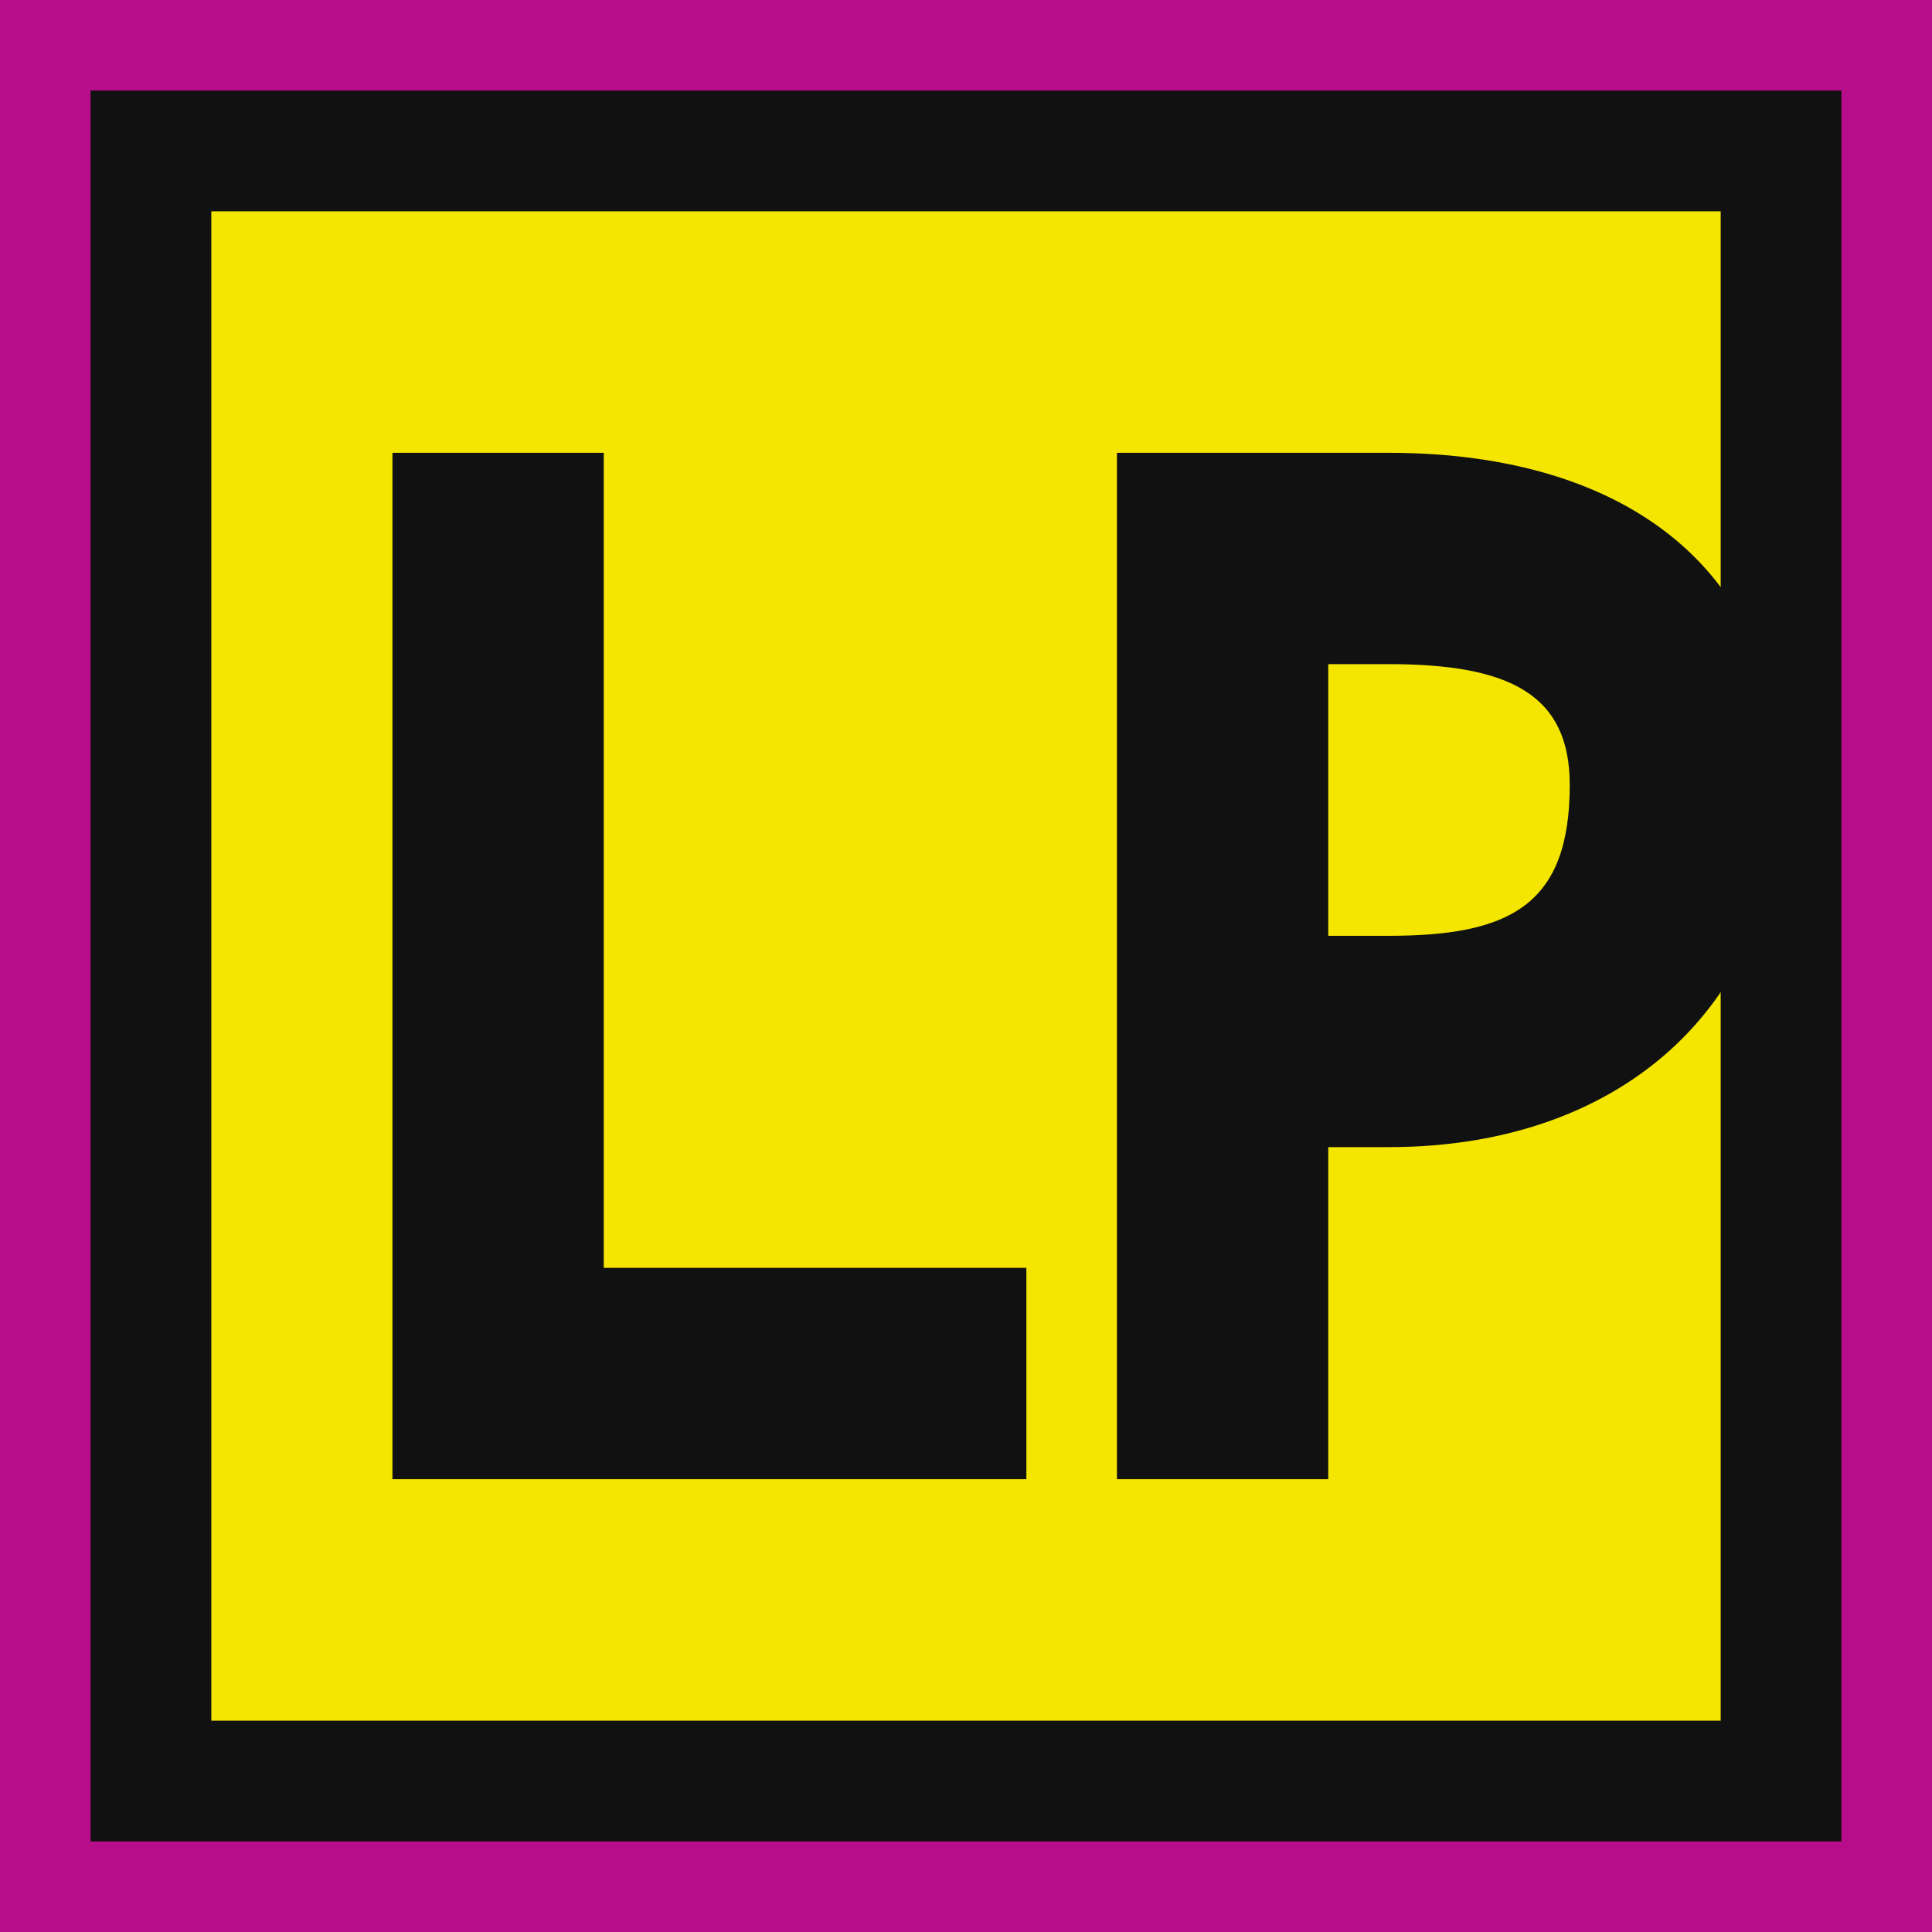
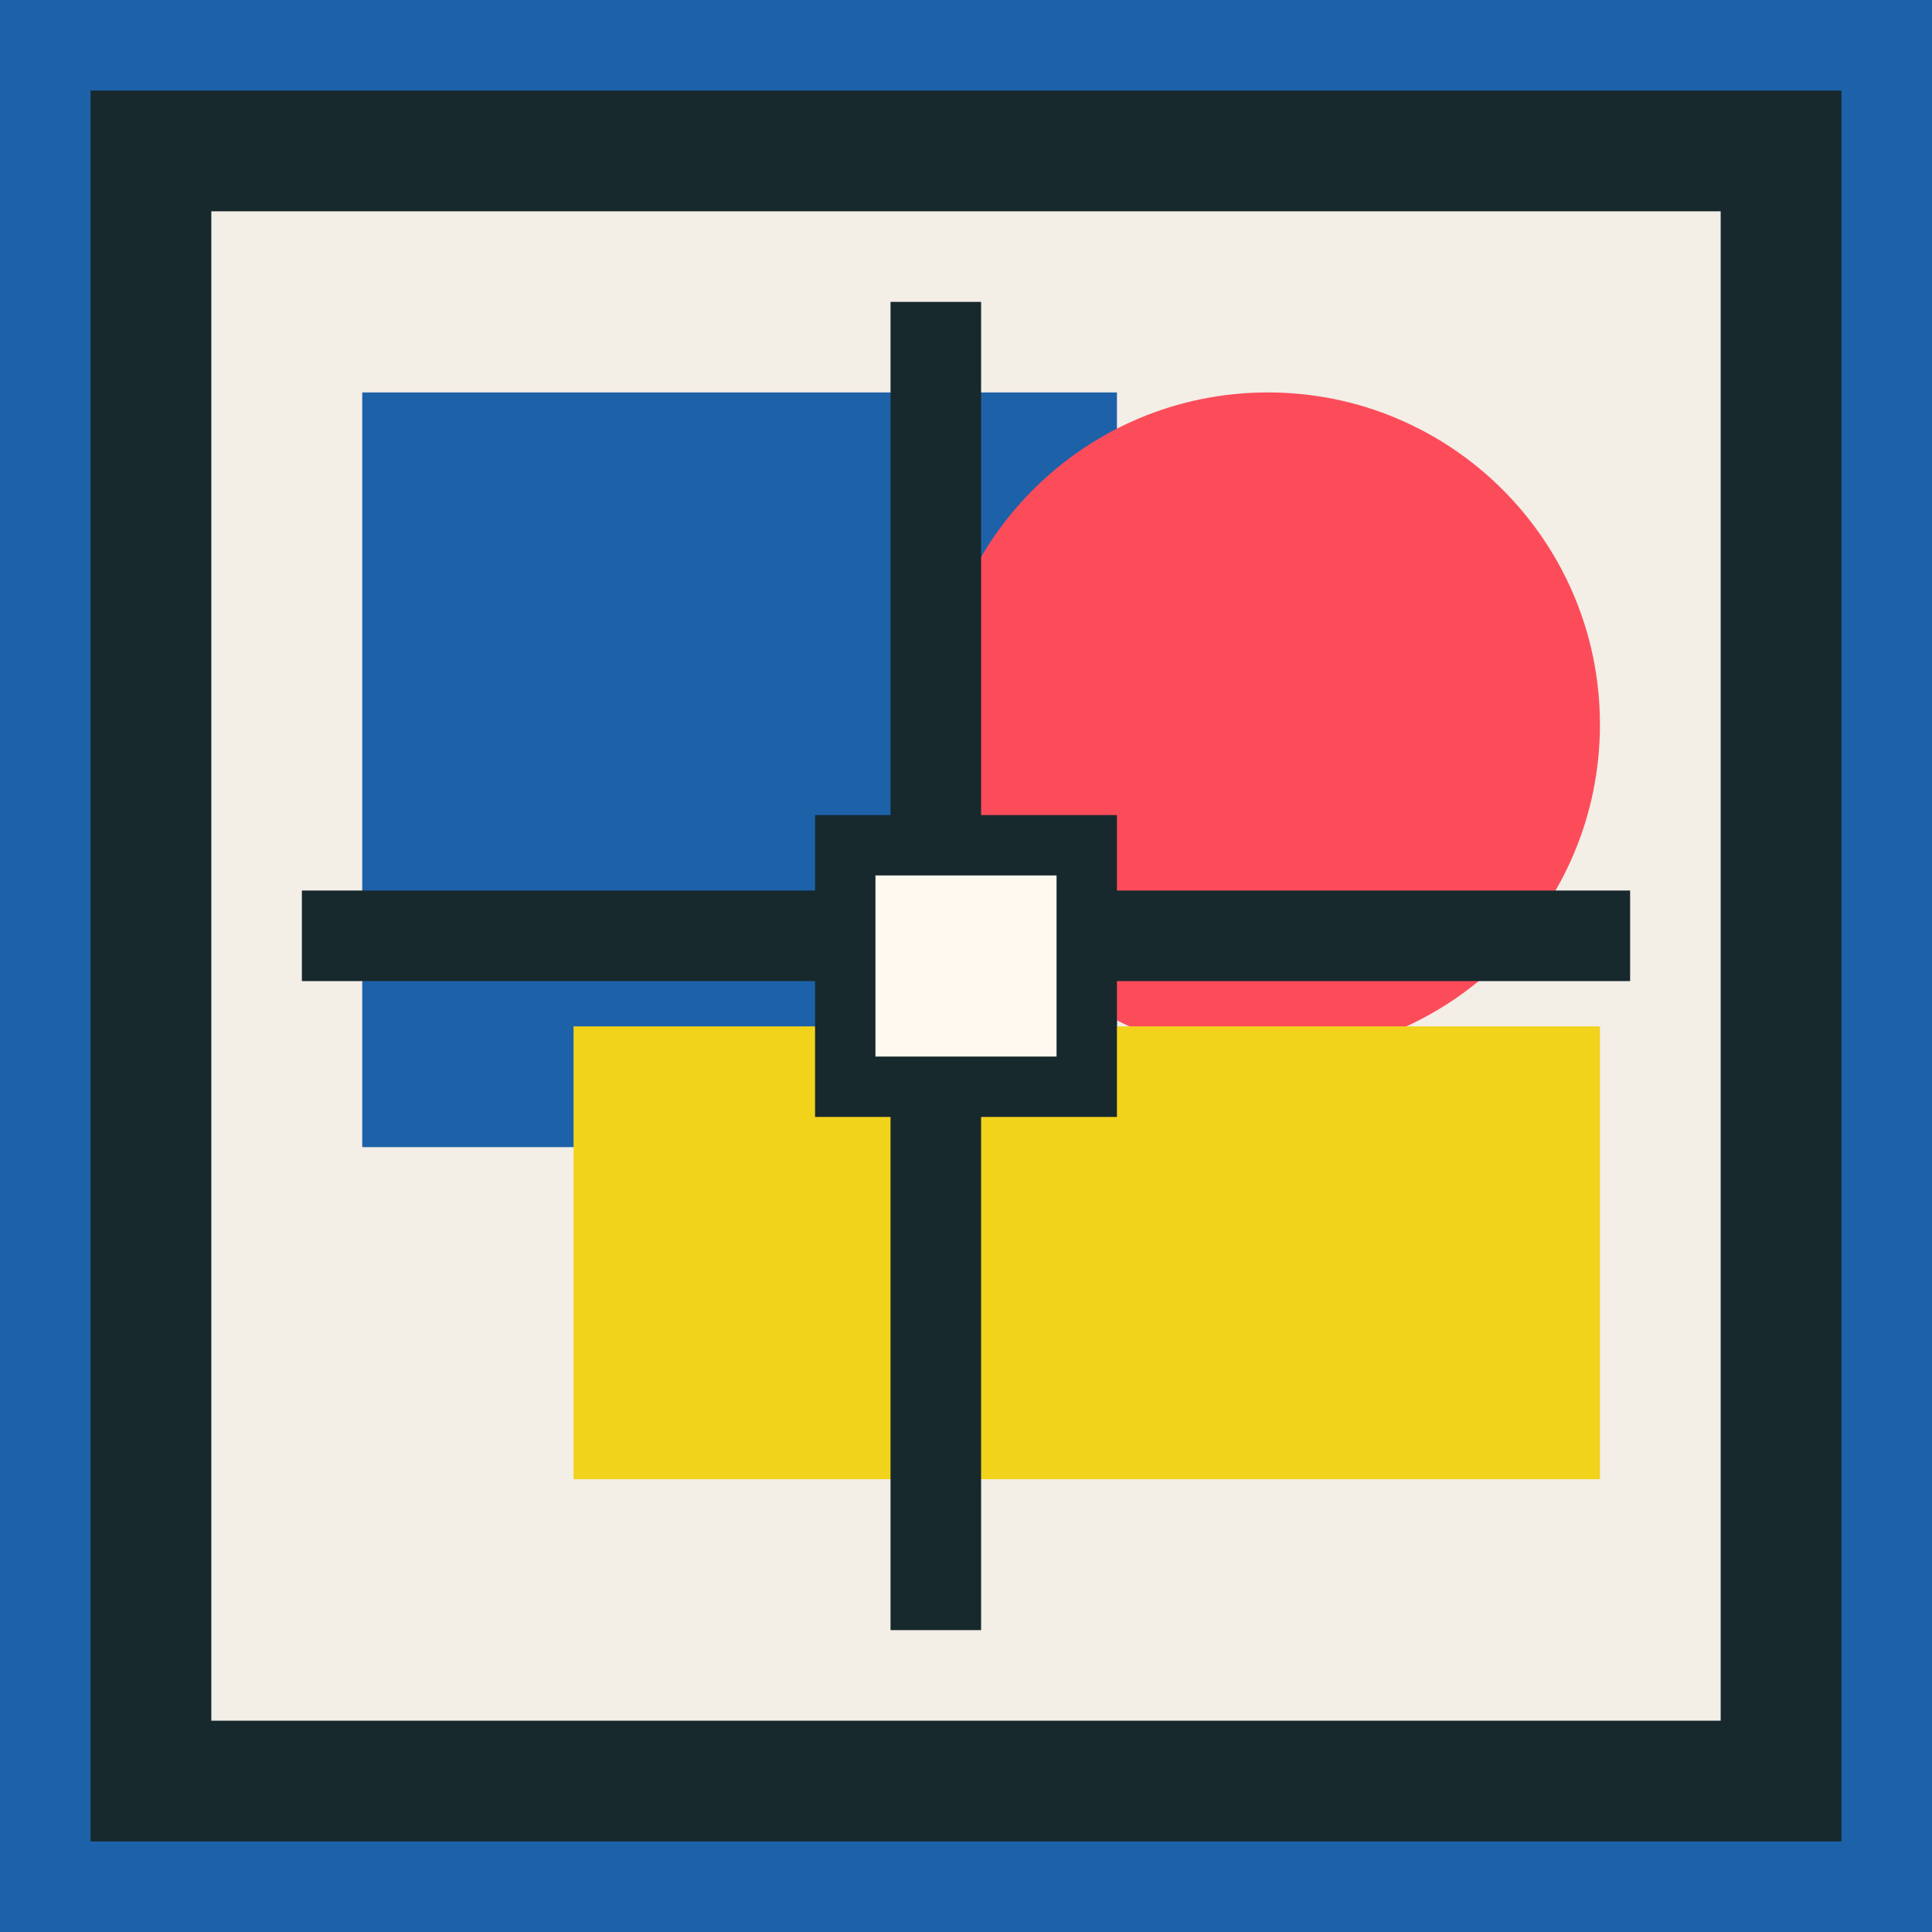
<svg xmlns="http://www.w3.org/2000/svg" viewBox="0 0 64 64" role="img" aria-labelledby="title">
-   <rect width="64" height="64" fill="#b70d8a" />
-   <rect x="5" y="5" width="54" height="54" fill="#f4e600" stroke="#111111" stroke-width="4" />
-   <path d="M16 15h7v27h14v7H16V15Zm24 0h9c8 0 13 4 13 11s-5 12-13 12h-2v11h-7V15Zm7 7v9h2c4 0 6-1 6-5 0-3-2-4-6-4h-2Z" fill="#111111" transform="translate(-3 0)" />
+   <rect width="64" height="64" fill="#1d62a8" />
+   <rect x="5" y="5" width="54" height="54" fill="#f3eee6" stroke="#17292d" stroke-width="4" />
+   <rect x="12" y="13" width="25" height="25" fill="#1d62a8" />
+   <circle cx="42" cy="24" r="11" fill="#fc4c5a" />
+   <rect x="19" y="34" width="34" height="15" fill="#f2d31b" />
+   <path d="M31 10v44M10 31h44" fill="none" stroke="#17292d" stroke-width="3" />
+   <rect x="28" y="28" width="8" height="8" fill="#fff9f0" stroke="#17292d" stroke-width="2" />
</svg>
